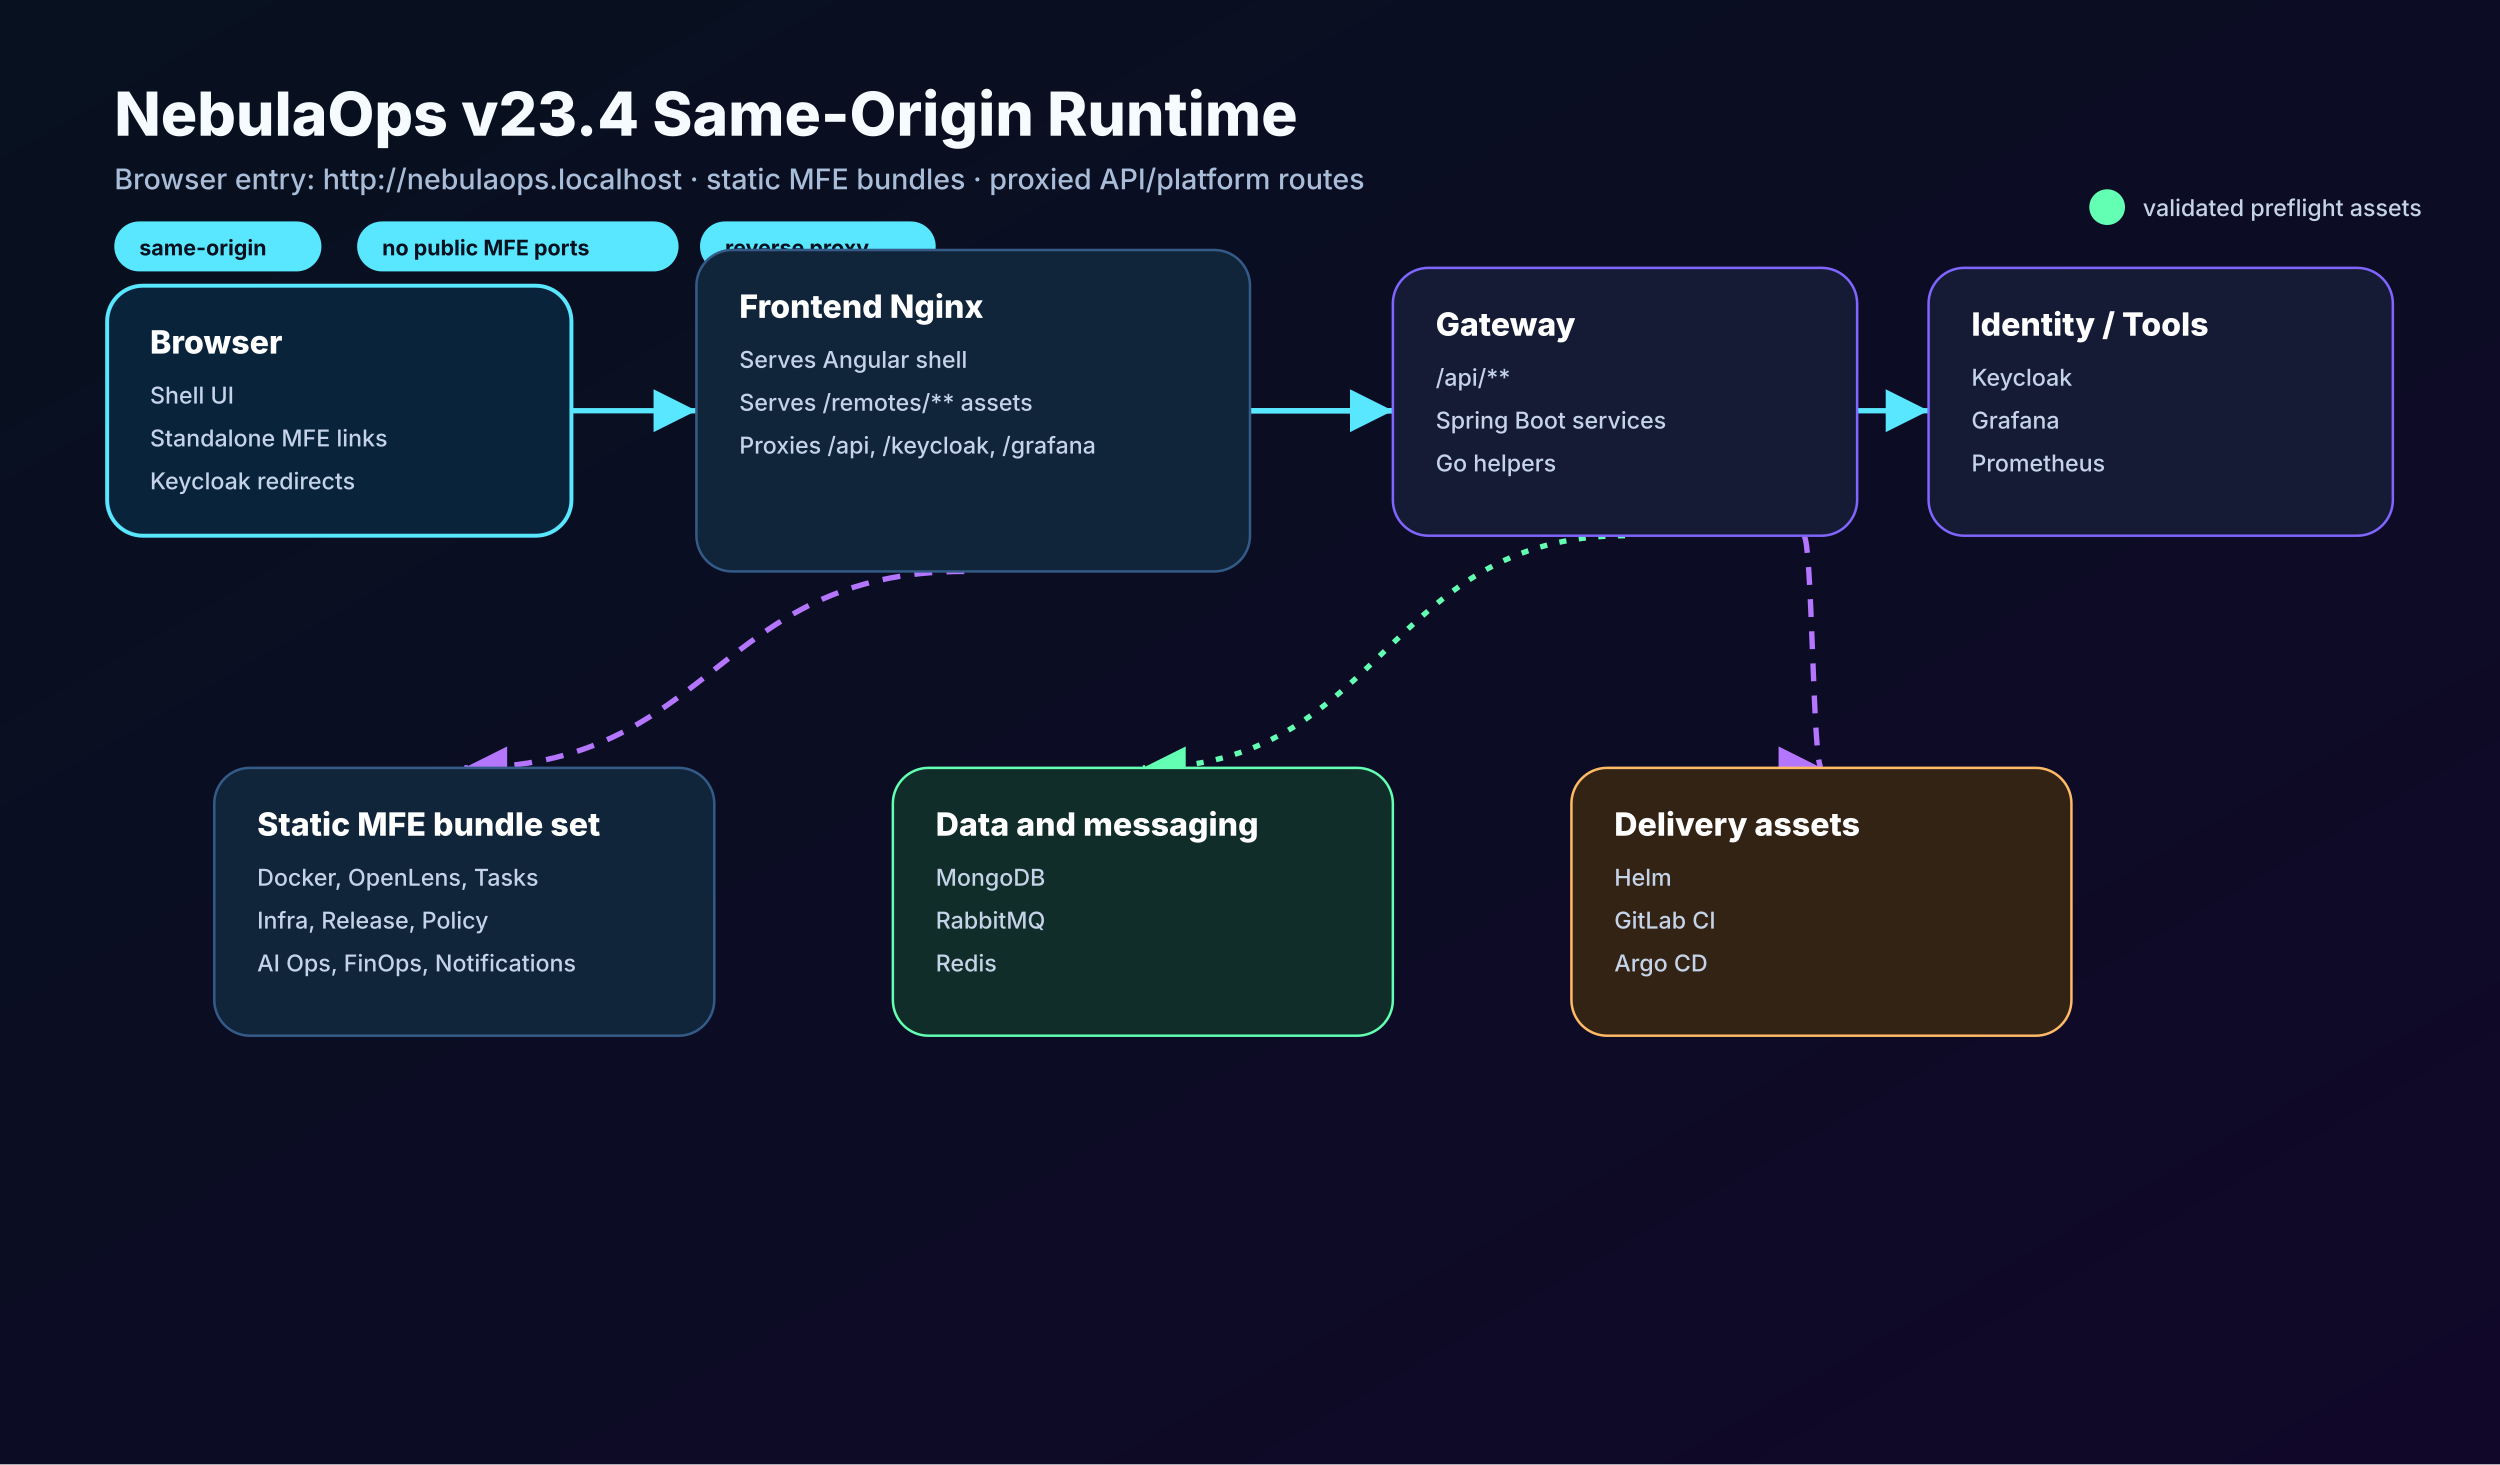
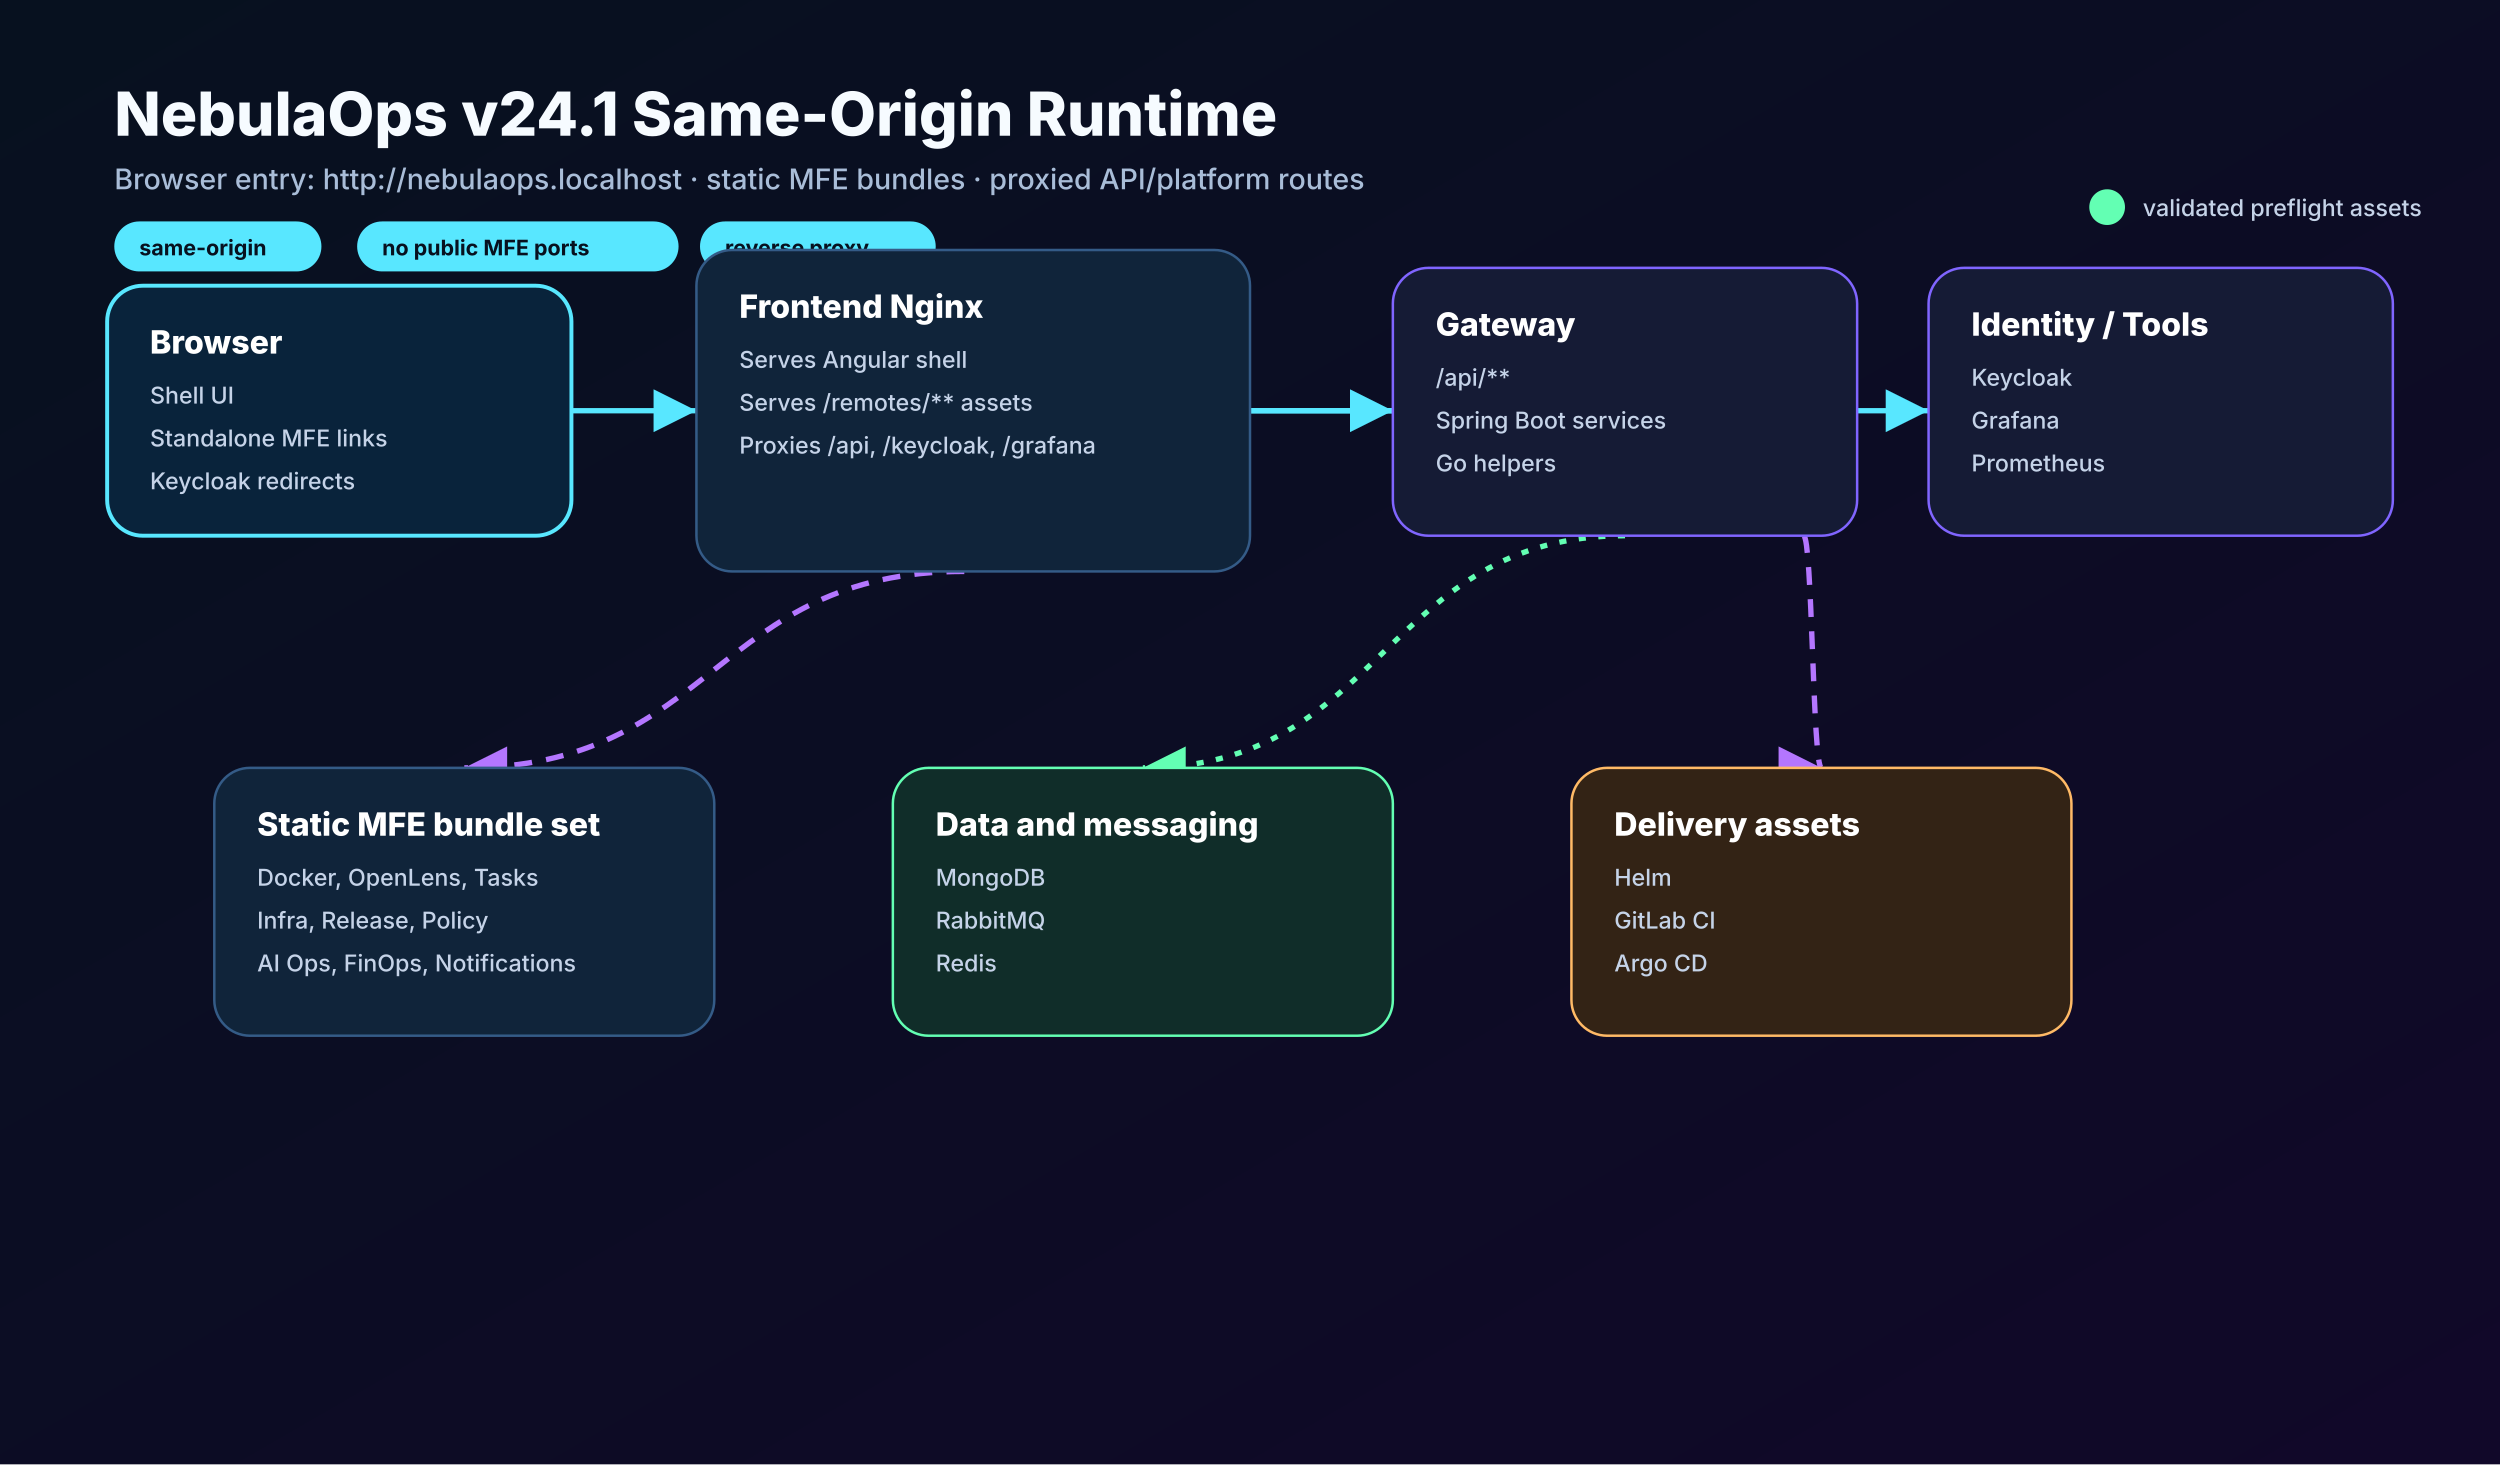
- <svg xmlns="http://www.w3.org/2000/svg" viewBox="0 0 1400 820" role="img" aria-label="NebulaOps v23.4 Same-Origin Runtime">
+ <svg xmlns="http://www.w3.org/2000/svg" viewBox="0 0 1400 820" role="img" aria-label="NebulaOps v24.1 Same-Origin Runtime">
  <defs>
    <linearGradient id="bg" x1="0" y1="0" x2="1" y2="1">
      <stop offset="0" stop-color="#07111f" />
      <stop offset="1" stop-color="#110829" />
    </linearGradient>
    <marker id="arrow" markerWidth="12" markerHeight="12" refX="10" refY="6" orient="auto">
      <path d="M2,2 L10,6 L2,10 Z" fill="#58e7ff" />
    </marker>
    <marker id="arrow2" markerWidth="12" markerHeight="12" refX="10" refY="6" orient="auto">
      <path d="M2,2 L10,6 L2,10 Z" fill="#b476ff" />
    </marker>
    <marker id="arrow3" markerWidth="12" markerHeight="12" refX="10" refY="6" orient="auto">
      <path d="M2,2 L10,6 L2,10 Z" fill="#63ffb3" />
    </marker>
    <style>
.title{font:800 34px Inter,Segoe UI,Arial;fill:#f6fbff}.sub{font:500 16px Inter,Segoe UI,Arial;fill:#a9bdd8}.label{font:800 18px Inter,Segoe UI,Arial;fill:#ffffff}.small{font:500 13px Inter,Segoe UI,Arial;fill:#c5d3e8}.chip{font:700 12px Inter,Segoe UI,Arial;fill:#07111f}.panel{fill:#10243a;stroke:#345b87;stroke-width:1.4}.core{fill:#09233b;stroke:#58e7ff;stroke-width:2.2}.soft{fill:#151b35;stroke:#8065ff;stroke-width:1.4}.data{fill:#102d29;stroke:#63ffb3;stroke-width:1.4}.warn{fill:#332315;stroke:#ffba66;stroke-width:1.4}.flow{fill:none;stroke:#58e7ff;stroke-width:3;marker-end:url(#arrow)}.dash{fill:none;stroke:#b476ff;stroke-width:3;stroke-dasharray:10 8;marker-end:url(#arrow2)}.metric{fill:none;stroke:#63ffb3;stroke-width:3;stroke-dasharray:4 7;marker-end:url(#arrow3)}.pulse{animation:pulse 2.8s ease-in-out infinite}@keyframes pulse{0%,100%{opacity:.6}50%{opacity:1}}
</style>
  </defs>
  <rect width="1400" height="820" fill="url(#bg)" />
-   <text x="64" y="76" class="title">NebulaOps v23.4 Same-Origin Runtime</text>
+   <text x="64" y="76" class="title">NebulaOps v24.1 Same-Origin Runtime</text>
  <text x="64" y="106" class="sub">Browser entry: http://nebulaops.localhost · static MFE bundles · proxied API/platform routes</text>
  <rect x="64" y="124" width="116" height="28" rx="14" fill="#58e7ff" />
  <text x="78" y="143" class="chip">same-origin</text>
  <rect x="200" y="124" width="180" height="28" rx="14" fill="#58e7ff" />
  <text x="214" y="143" class="chip">no public MFE ports</text>
  <rect x="392" y="124" width="132" height="28" rx="14" fill="#58e7ff" />
  <text x="406" y="143" class="chip">reverse proxy</text>
  <path d="M320 230 C 355 230, 355 230, 390 230" class="flow" />
  <path d="M700 230 C 740 230, 740 230, 780 230" class="flow" />
  <path d="M700 230 C 890 230, 890 230, 1080 230" class="flow" />
  <path d="M540 320 C 400 320, 400 430, 260 430" class="dash" />
  <path d="M910 300 C 775 300, 775 430, 640 430" class="metric" />
  <path d="M1010 300 C 1015 300, 1015 430, 1020 430" class="dash" />
  <rect x="60" y="160" width="260" height="140" rx="20" class="core" />
  <text x="84" y="198" class="label">Browser</text>
  <text x="84" y="226" class="small">Shell UI</text>
  <text x="84" y="250" class="small">Standalone MFE links</text>
  <text x="84" y="274" class="small">Keycloak redirects</text>
  <rect x="390" y="140" width="310" height="180" rx="20" class="panel" />
  <text x="414" y="178" class="label">Frontend Nginx</text>
  <text x="414" y="206" class="small">Serves Angular shell</text>
  <text x="414" y="230" class="small">Serves /remotes/** assets</text>
  <text x="414" y="254" class="small">Proxies /api, /keycloak, /grafana</text>
  <rect x="780" y="150" width="260" height="150" rx="20" class="soft" />
  <text x="804" y="188" class="label">Gateway</text>
  <text x="804" y="216" class="small">/api/**</text>
  <text x="804" y="240" class="small">Spring Boot services</text>
  <text x="804" y="264" class="small">Go helpers</text>
  <rect x="1080" y="150" width="260" height="150" rx="20" class="soft" />
  <text x="1104" y="188" class="label">Identity / Tools</text>
  <text x="1104" y="216" class="small">Keycloak</text>
  <text x="1104" y="240" class="small">Grafana</text>
  <text x="1104" y="264" class="small">Prometheus</text>
  <rect x="120" y="430" width="280" height="150" rx="20" class="panel" />
  <text x="144" y="468" class="label">Static MFE bundle set</text>
  <text x="144" y="496" class="small">Docker, OpenLens, Tasks</text>
  <text x="144" y="520" class="small">Infra, Release, Policy</text>
  <text x="144" y="544" class="small">AI Ops, FinOps, Notifications</text>
  <rect x="500" y="430" width="280" height="150" rx="20" class="data" />
  <text x="524" y="468" class="label">Data and messaging</text>
  <text x="524" y="496" class="small">MongoDB</text>
  <text x="524" y="520" class="small">RabbitMQ</text>
  <text x="524" y="544" class="small">Redis</text>
  <rect x="880" y="430" width="280" height="150" rx="20" class="warn" />
  <text x="904" y="468" class="label">Delivery assets</text>
  <text x="904" y="496" class="small">Helm</text>
  <text x="904" y="520" class="small">GitLab CI</text>
  <text x="904" y="544" class="small">Argo CD</text>
  <circle cx="1180" cy="116" r="10" fill="#63ffb3" class="pulse" />
  <text x="1200" y="121" class="small">validated preflight assets</text>
</svg>
